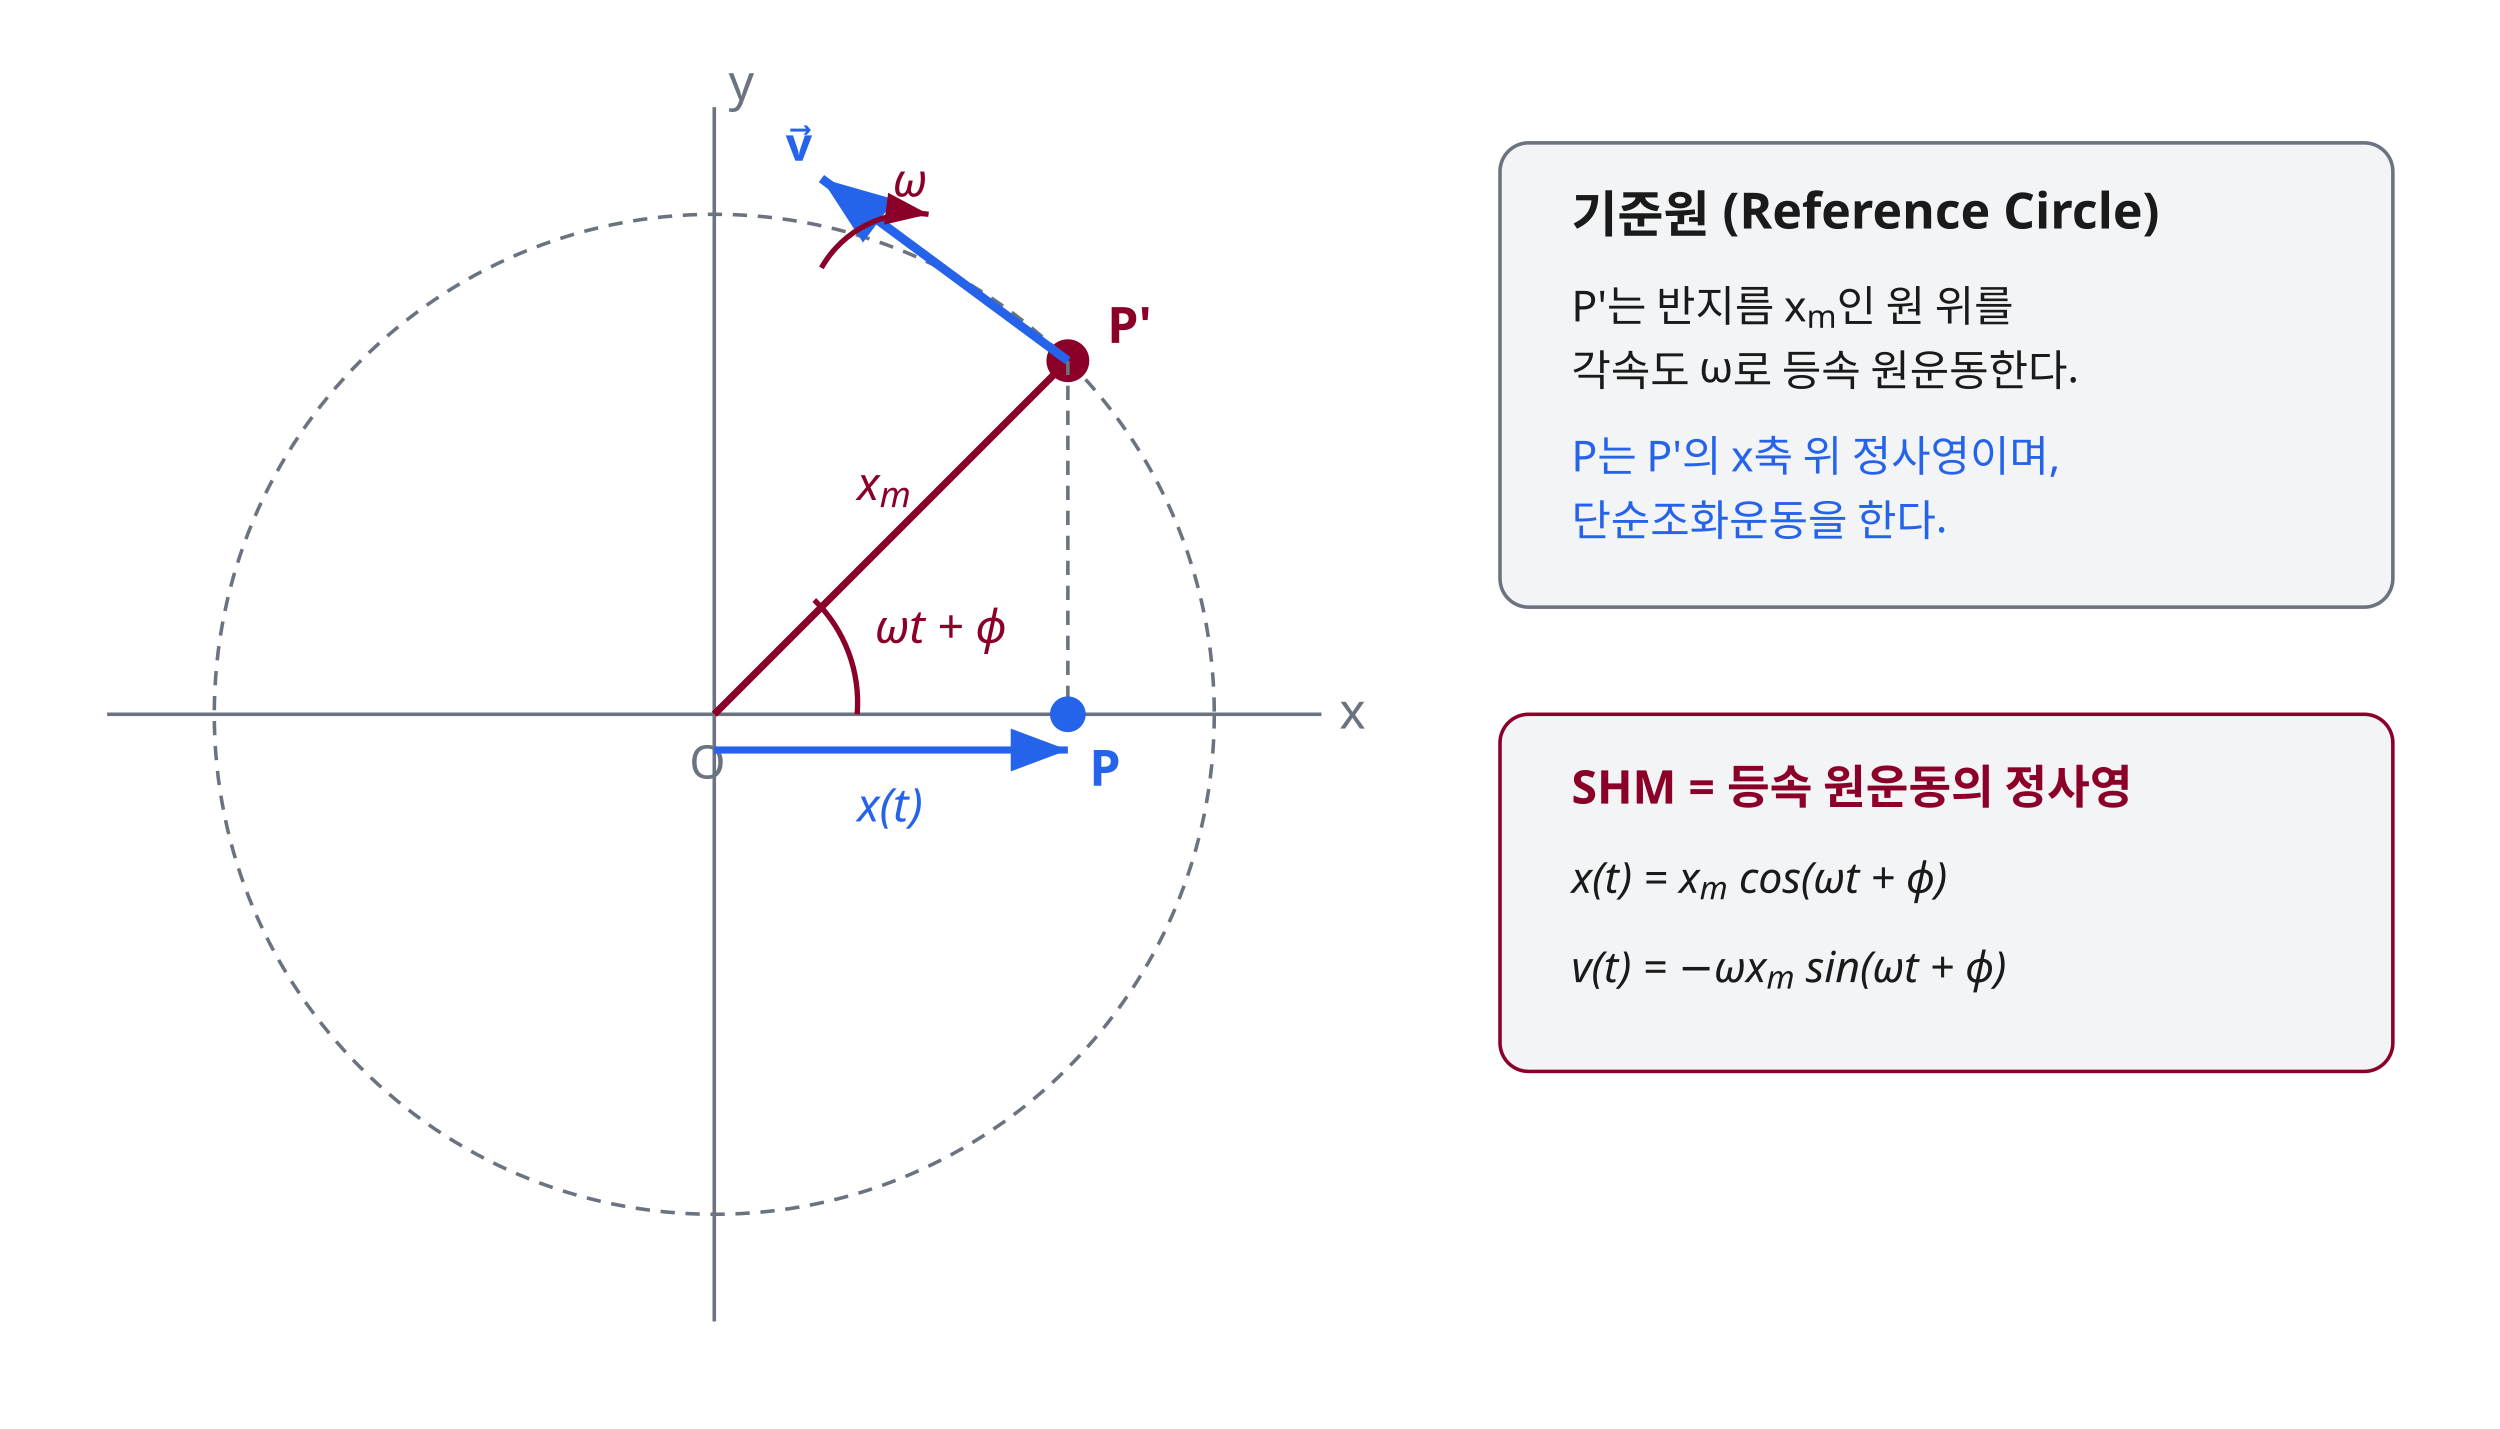
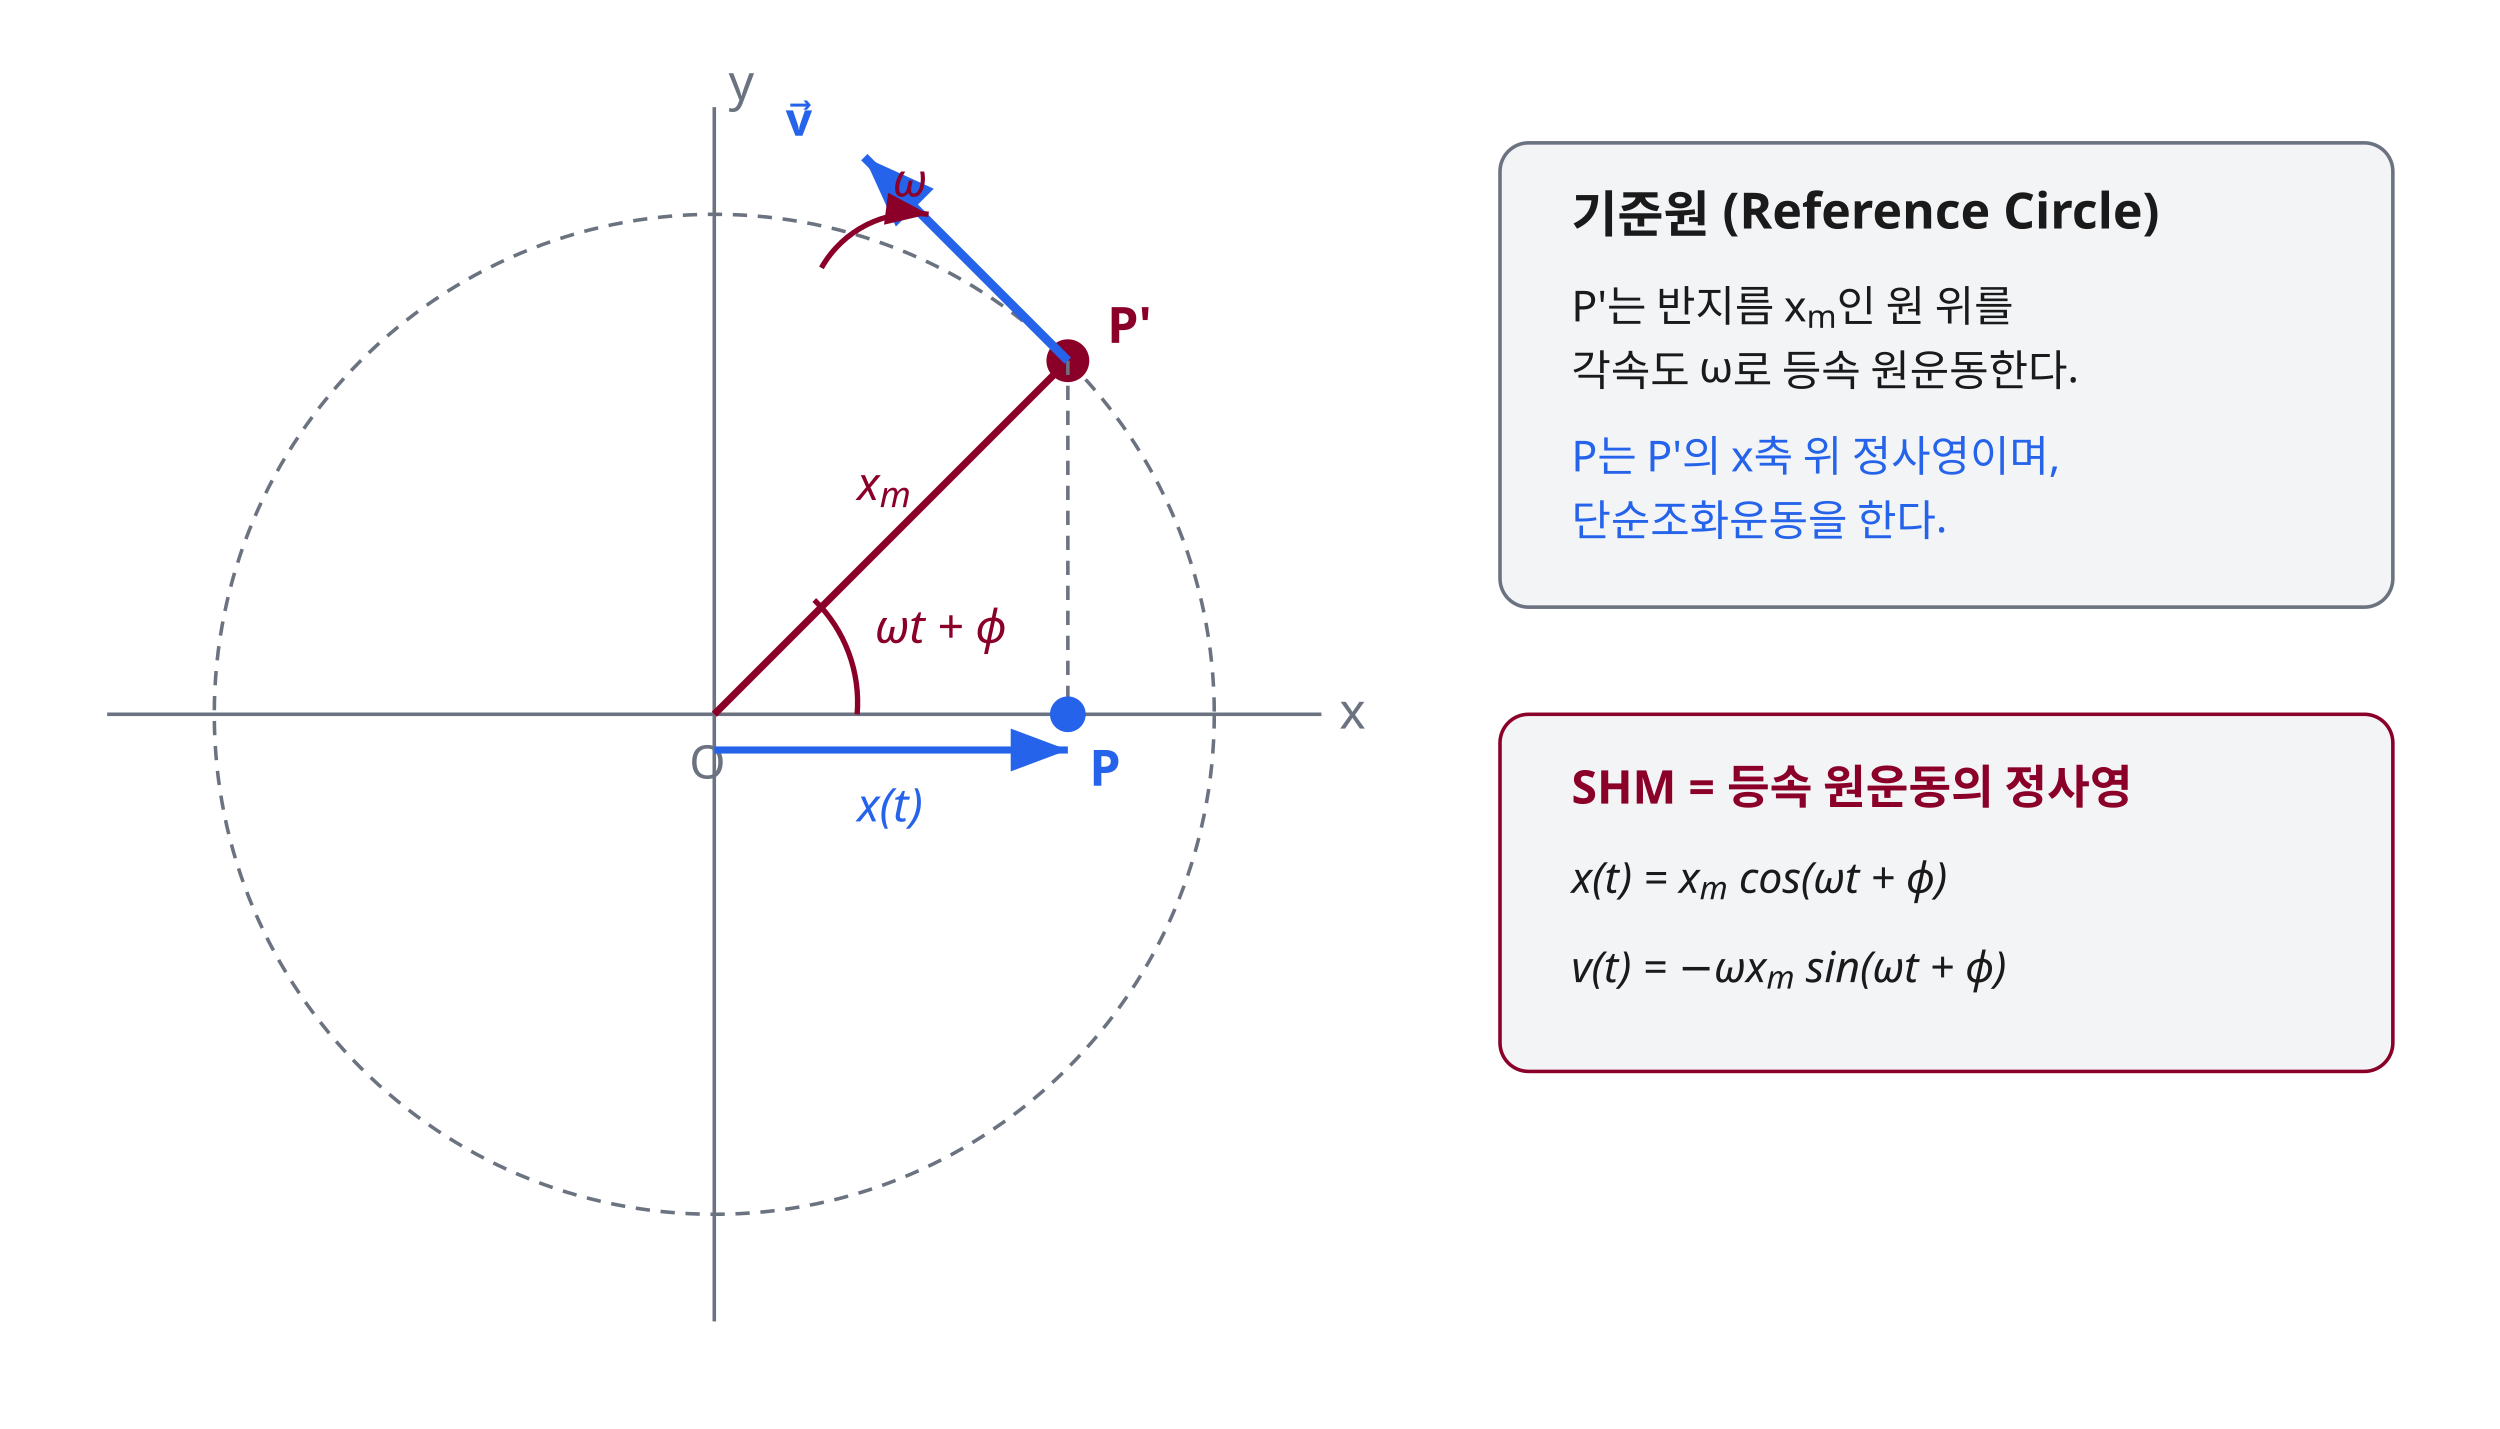
<svg xmlns="http://www.w3.org/2000/svg" viewBox="0 0 700 400" font-family="sans-serif">
  <defs>
    <marker id="arrowRed" markerWidth="8" markerHeight="6" refX="8" refY="3" orient="auto">
      <path d="M0,0 L8,3 L0,6 Z" fill="#8B0029" />
    </marker>
    <marker id="arrowBlue" markerWidth="8" markerHeight="6" refX="8" refY="3" orient="auto">
      <path d="M0,0 L8,3 L0,6 Z" fill="#2563EB" />
    </marker>
    <marker id="arrowGray" markerWidth="8" markerHeight="6" refX="8" refY="3" orient="auto">
      <path d="M0,0 L8,3 L0,6 Z" fill="#6B7280" />
    </marker>
  </defs>
  <circle cx="200" cy="200" r="140" fill="none" stroke="#6B7280" stroke-width="1" stroke-dasharray="4 3" />
  <line x1="30" y1="200" x2="370" y2="200" stroke="#6B7280" stroke-width="1" />
  <line x1="200" y1="30" x2="200" y2="370" stroke="#6B7280" stroke-width="1" />
  <text x="375" y="204" font-size="14" fill="#6B7280">x</text>
  <text x="204" y="28" font-size="14" fill="#6B7280">y</text>
  <text x="193" y="218" font-size="13" fill="#6B7280">O</text>
  <path d="M 240,200 A 40,40 0 0,0 228,168" fill="none" stroke="#8B0029" stroke-width="1.5" />
  <text x="245" y="180" font-size="13" fill="#8B0029" font-style="italic">ωt + ϕ</text>
  <line x1="200" y1="200" x2="299" y2="101" stroke="#8B0029" stroke-width="2" />
  <circle cx="299" cy="101" r="6" fill="#8B0029" />
  <text x="310" y="96" font-size="14" fill="#8B0029" font-weight="bold">P'</text>
  <text x="240" y="140" font-size="13" fill="#8B0029" font-style="italic">x<tspan baseline-shift="sub" font-size="10">m</tspan>
  </text>
  <line x1="299" y1="101" x2="299" y2="200" stroke="#6B7280" stroke-width="1" stroke-dasharray="4 3" />
  <circle cx="299" cy="200" r="5" fill="#2563EB" />
  <text x="305" y="220" font-size="14" fill="#2563EB" font-weight="bold">P</text>
  <line x1="200" y1="210" x2="299" y2="210" stroke="#2563EB" stroke-width="2" marker-end="url(#arrowBlue)" />
  <text x="240" y="230" font-size="13" fill="#2563EB" font-style="italic">x(t)</text>
-   <line x1="299" y1="101" x2="230" y2="50" stroke="#2563EB" stroke-width="2.5" marker-end="url(#arrowBlue)" />
-   <text x="220" y="45" font-size="13" fill="#2563EB" font-weight="bold">v⃗</text>
+   <line x1="299" y1="101" x2="242" y2="44" stroke="#2563EB" stroke-width="2.5" marker-end="url(#arrowBlue)" />
+   <text x="220" y="38" font-size="13" fill="#2563EB" font-weight="bold">v⃗</text>
  <path d="M 230,75 A 30,30 0 0,1 260,60" fill="none" stroke="#8B0029" stroke-width="1.5" marker-end="url(#arrowRed)" />
  <text x="250" y="55" font-size="13" fill="#8B0029" font-style="italic">ω</text>
  <rect x="420" y="40" width="250" height="130" rx="8" fill="#F3F4F6" stroke="#6B7280" stroke-width="1" />
  <text x="440" y="65" font-size="14" fill="#1a1a1a" font-weight="bold">기준원 (Reference Circle)</text>
  <text x="440" y="90" font-size="12" fill="#1a1a1a">P'는 반지름 x<tspan baseline-shift="sub" font-size="9">m</tspan>인 원 위를</text>
  <text x="440" y="108" font-size="12" fill="#1a1a1a">각속도 ω로 등속 원운동한다.</text>
  <text x="440" y="132" font-size="12" fill="#2563EB">P는 P'의 x축 위 정사영이며,</text>
  <text x="440" y="150" font-size="12" fill="#2563EB">단순조화운동을 한다.</text>
  <rect x="420" y="200" width="250" height="100" rx="8" fill="#F3F4F6" stroke="#8B0029" stroke-width="1" />
  <text x="440" y="225" font-size="13" fill="#8B0029" font-weight="bold">SHM = 등속 원운동의 정사영</text>
  <text x="440" y="250" font-size="12" fill="#1a1a1a" font-style="italic">x(t) = x<tspan baseline-shift="sub" font-size="9">m</tspan> cos(ωt + ϕ)</text>
  <text x="440" y="275" font-size="12" fill="#1a1a1a" font-style="italic">v(t) = −ωx<tspan baseline-shift="sub" font-size="9">m</tspan> sin(ωt + ϕ)</text>
</svg>
